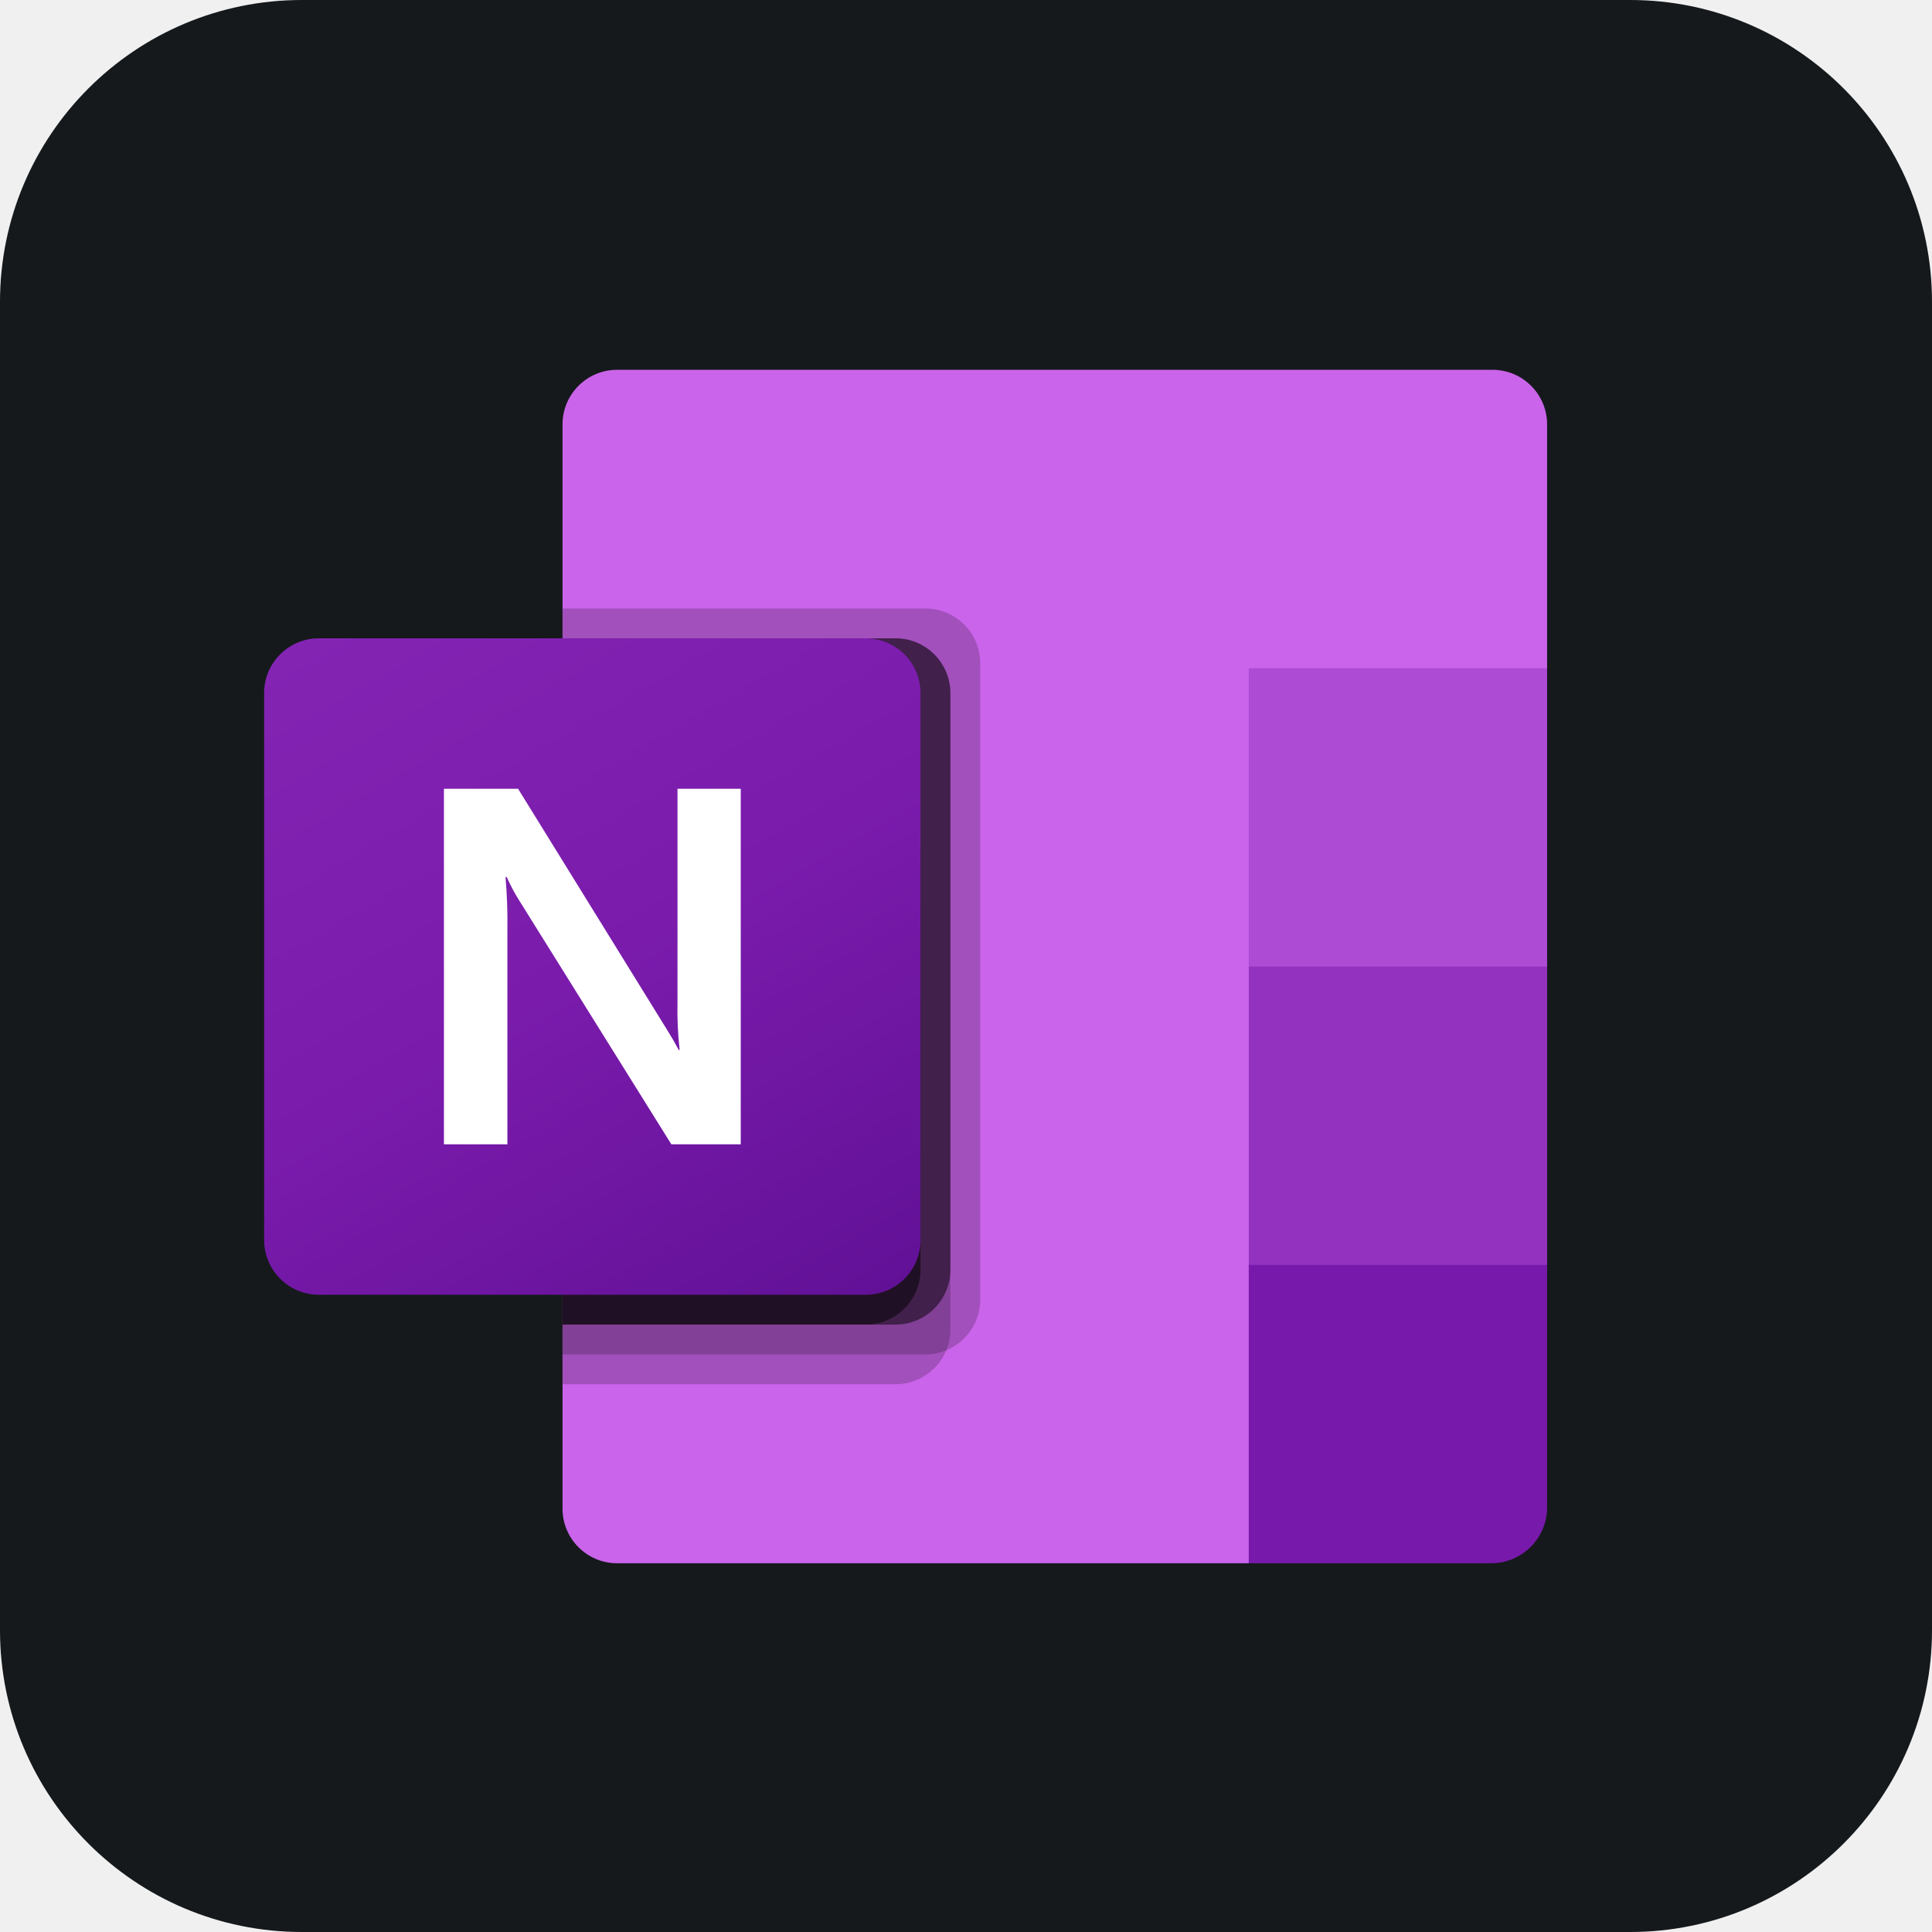
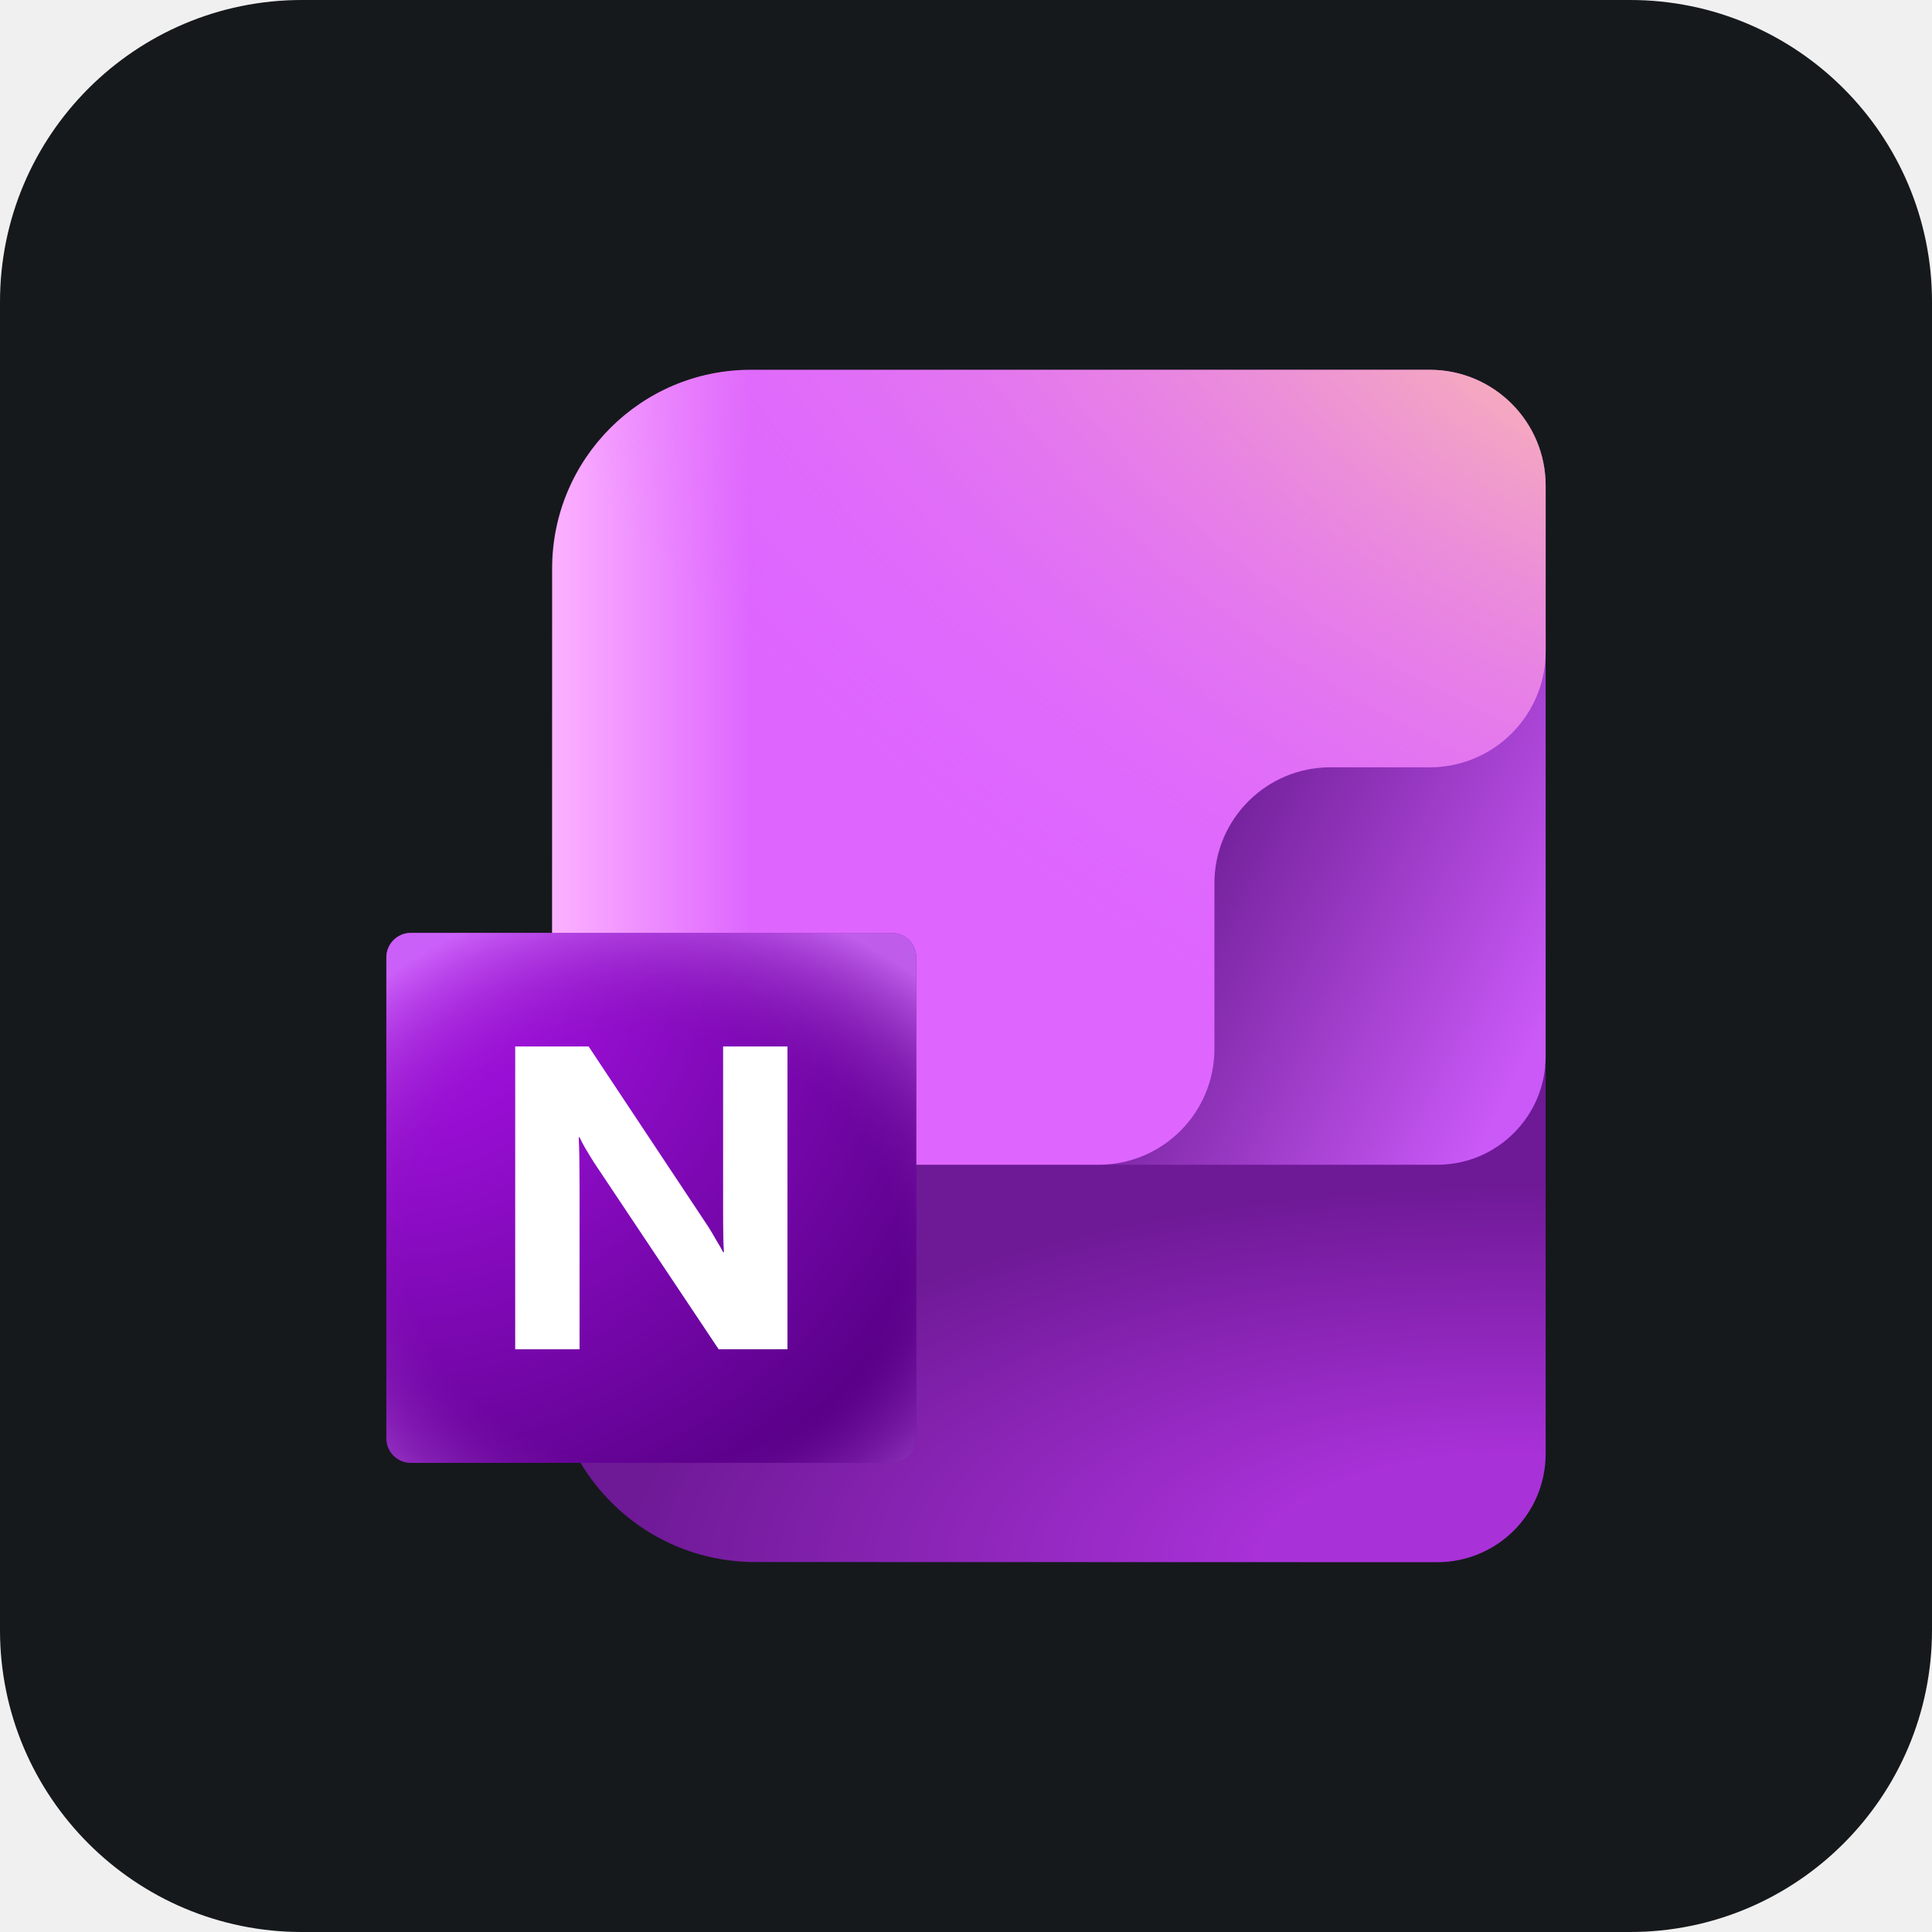
- <svg xmlns="http://www.w3.org/2000/svg" width="256" height="256" title="Microsoft OneNote" viewBox="0 0 256 256" fill="none" id="microsoftonenote">
-   <style>
- #microsoftonenote {
-     rect {fill: #15191C}
- 
-     @media (prefers-color-scheme: light) {
-         rect {fill: #F4F2ED}
-     }
- }
- </style>
-   <rect width="256" height="256" rx="40" fill="#15191C" />
-   <path d="M165.465 207.14H81.774C77.776 207.14 74.535 203.899 74.535 199.901V56.239C74.535 52.241 77.776 49 81.774 49H197.761C201.759 49 205 52.241 205 56.239V88.535L165.465 207.14Z" fill="#CA64EA" />
-   <path d="M205 128.07L185.233 139.93L165.465 128.07V88.535H205L205 128.07Z" fill="#AE4BD5" />
-   <path d="M205 167.605L185.232 179.465L165.465 167.605V128.07H205V167.605Z" fill="#9332BF" />
-   <path d="M165.465 167.605H205V199.727C205 203.821 201.681 207.14 197.587 207.14H165.465V167.605Z" fill="#7719AA" />
-   <path opacity="0.2" d="M122.637 80.628H74.535V179.465H122.637C126.634 179.452 129.871 176.215 129.884 172.218V87.875C129.871 83.878 126.634 80.641 122.637 80.628Z" fill="black" />
-   <path opacity="0.2" d="M118.684 84.581H74.535V183.419H118.684C122.68 183.406 125.917 180.169 125.93 176.172V91.828C125.917 87.831 122.68 84.594 118.684 84.581Z" fill="black" />
-   <path opacity="0.5" d="M118.684 84.581H74.535V175.512H118.684C122.68 175.499 125.917 172.262 125.93 168.265V91.828C125.917 87.831 122.68 84.594 118.684 84.581Z" fill="black" />
-   <path opacity="0.5" d="M114.73 84.581H74.535V175.512H114.73C118.727 175.499 121.964 172.262 121.977 168.265V91.828C121.964 87.831 118.727 84.594 114.73 84.581Z" fill="black" />
-   <path d="M42.247 84.581H114.73C118.732 84.581 121.977 87.826 121.977 91.828V164.311C121.977 168.314 118.732 171.558 114.73 171.558H42.247C38.245 171.558 35 168.314 35 164.311V91.828C35 87.826 38.245 84.581 42.247 84.581Z" fill="url(#linearGradient)" />
-   <path d="M58.824 104.515H68.648L87.953 135.747C88.831 137.147 89.49 138.274 89.93 139.128H90.056C89.817 137.002 89.722 134.862 89.772 132.723V104.515H98.153V151.625H88.957L68.929 119.526C68.25 118.467 67.653 117.358 67.142 116.209H66.984C67.186 118.547 67.269 120.893 67.233 123.239V151.625H58.824V104.515Z" fill="white" />
-   <linearGradient id="linearGradient" x1="50.11" y1="78.919" x2="106.867" y2="177.221" gradientUnits="userSpaceOnUse">
-     <stop stop-color="#8324B3" />
-     <stop offset="0.5" stop-color="#7A1BAC" />
-     <stop offset="1" stop-color="#621197" />
-   </linearGradient>
+ <svg xmlns="http://www.w3.org/2000/svg" viewBox="0 0 256 256" xml:space="preserve" style="fill-rule:evenodd;clip-rule:evenodd;stroke-linejoin:round;stroke-miterlimit:2">
+   <path d="M256 40v176c0 22.077-17.923 40-40 40H40c-22.077 0-40-17.923-40-40V40C0 17.923 17.923 0 40 0h176c22.077 0 40 17.923 40 40" style="fill:#15191c" />
+   <path d="M9 33.545A6.545 6.545 0 0 1 15.546 27H39v11.727a3.27 3.27 0 0 1-3.273 3.272l-20.592-.005A6.135 6.135 0 0 1 9 35.858z" style="fill:url(#a);fill-rule:nonzero" transform="translate(33.637 22.666)scale(4.38899)" />
+   <path d="m25 14.5 14-.5v12.727A3.273 3.273 0 0 1 35.727 30H25z" style="fill:url(#b);fill-rule:nonzero" transform="translate(33.637 22.666)scale(4.38899)" />
+   <path d="M9.005 11.999a6 6 0 0 1 6-5.999H35.5A3.5 3.5 0 0 1 39 9.5v5a3.5 3.5 0 0 1-3.5 3.5h-3a3.5 3.5 0 0 0-3.5 3.5v5a3.5 3.5 0 0 1-3.5 3.5H15a6 6 0 0 0-6 6z" style="fill:url(#c);fill-rule:nonzero" transform="translate(33.637 22.666)scale(4.38899)" />
+   <path d="M9.005 11.999a6 6 0 0 1 6-5.999H35.5A3.5 3.5 0 0 1 39 9.5v5a3.5 3.5 0 0 1-3.5 3.5h-3a3.5 3.5 0 0 0-3.5 3.5v5a3.5 3.5 0 0 1-3.5 3.5H15a6 6 0 0 0-6 6z" style="fill:url(#d);fill-rule:nonzero" transform="translate(33.637 22.666)scale(4.38899)" />
+   <path d="M20 23.74v14.52a.74.74 0 0 1-.74.74H4.74a.74.74 0 0 1-.74-.74V23.74a.74.74 0 0 1 .74-.74h14.52a.74.74 0 0 1 .74.74" style="fill:url(#e)" transform="translate(33.637 22.666)scale(4.38899)" />
+   <path d="M20 23.74v14.52a.74.74 0 0 1-.74.74H4.74a.74.74 0 0 1-.74-.74V23.74a.74.74 0 0 1 .74-.74h14.52a.74.74 0 0 1 .74.74" style="fill:url(#f)" transform="translate(33.637 22.666)scale(4.38899)" />
+   <path d="M16.11 35.571h-2.077l-3.766-5.642a16 16 0 0 1-.268-.44 4 4 0 0 1-.166-.319h-.025q.012.243.019.612.006.37.006.867v4.922H7.89v-9.142h2.217l3.626 5.463q.115.186.223.377.115.184.211.37h.025a9 9 0 0 1-.019-.472 43 43 0 0 1-.006-.785v-4.953h1.943z" style="fill:#fff;fill-rule:nonzero" transform="translate(33.637 22.666)scale(4.38899)" />
+   <defs>
+     <radialGradient id="a" cx="0" cy="0" r="1" gradientUnits="userSpaceOnUse" gradientTransform="matrix(47.5733 0 0 20.0481 38.125 42)">
+       <stop offset="0" style="stop-color:#a931d8;stop-opacity:1" />
+       <stop offset=".16" style="stop-color:#a931d8;stop-opacity:1" />
+       <stop offset=".57" style="stop-color:#6e1996;stop-opacity:1" />
+       <stop offset="1" style="stop-color:#6e1996;stop-opacity:1" />
+     </radialGradient>
+     <radialGradient id="d" cx="0" cy="0" r="1" gradientUnits="userSpaceOnUse" gradientTransform="matrix(-15.0807 24.6262 -44.248 -24.9716 41.158 4.198)">
+       <stop offset="0" style="stop-color:#ffc7a3;stop-opacity:1" />
+       <stop offset=".83" style="stop-color:#de67fd;stop-opacity:0" />
+       <stop offset="1" style="stop-color:#de67fd;stop-opacity:0" />
+     </radialGradient>
+     <radialGradient id="e" cx="0" cy="0" r="1" gradientUnits="userSpaceOnUse" gradientTransform="matrix(16 16 -16 16 4 23)">
+       <stop offset="0" style="stop-color:#ac13eb;stop-opacity:1" />
+       <stop offset=".07" style="stop-color:#ac13eb;stop-opacity:1" />
+       <stop offset=".88" style="stop-color:#580087;stop-opacity:1" />
+       <stop offset="1" style="stop-color:#580087;stop-opacity:1" />
+     </radialGradient>
+     <radialGradient id="f" cx="0" cy="0" r="1" gradientUnits="userSpaceOnUse" gradientTransform="matrix(0 11.2 -12.9 0 12 32.6)">
+       <stop offset="0" style="stop-color:#841fb0;stop-opacity:0" />
+       <stop offset=".58" style="stop-color:#841fb0;stop-opacity:0" />
+       <stop offset=".97" style="stop-color:#d373fc;stop-opacity:.8" />
+       <stop offset="1" style="stop-color:#d373fc;stop-opacity:.8" />
+     </radialGradient>
+     <linearGradient id="b" x1="0" y1="0" x2="1" y2="0" gradientUnits="userSpaceOnUse" gradientTransform="rotate(206.814 25.354 5.979)scale(19.3524)">
+       <stop offset="0" style="stop-color:#ca59f7;stop-opacity:1" />
+       <stop offset=".22" style="stop-color:#ca59f7;stop-opacity:1" />
+       <stop offset=".89" style="stop-color:#691a90;stop-opacity:1" />
+       <stop offset="1" style="stop-color:#691a90;stop-opacity:1" />
+     </linearGradient>
+     <linearGradient id="c" x1="0" y1="0" x2="1" y2="0" gradientUnits="userSpaceOnUse" gradientTransform="translate(40.327 13.764)scale(-31.3199)">
+       <stop offset="0" style="stop-color:#de66ff;stop-opacity:1" />
+       <stop offset=".81" style="stop-color:#de66ff;stop-opacity:1" />
+       <stop offset="1" style="stop-color:#fcb1ff;stop-opacity:1" />
+     </linearGradient>
+   </defs>
</svg>
